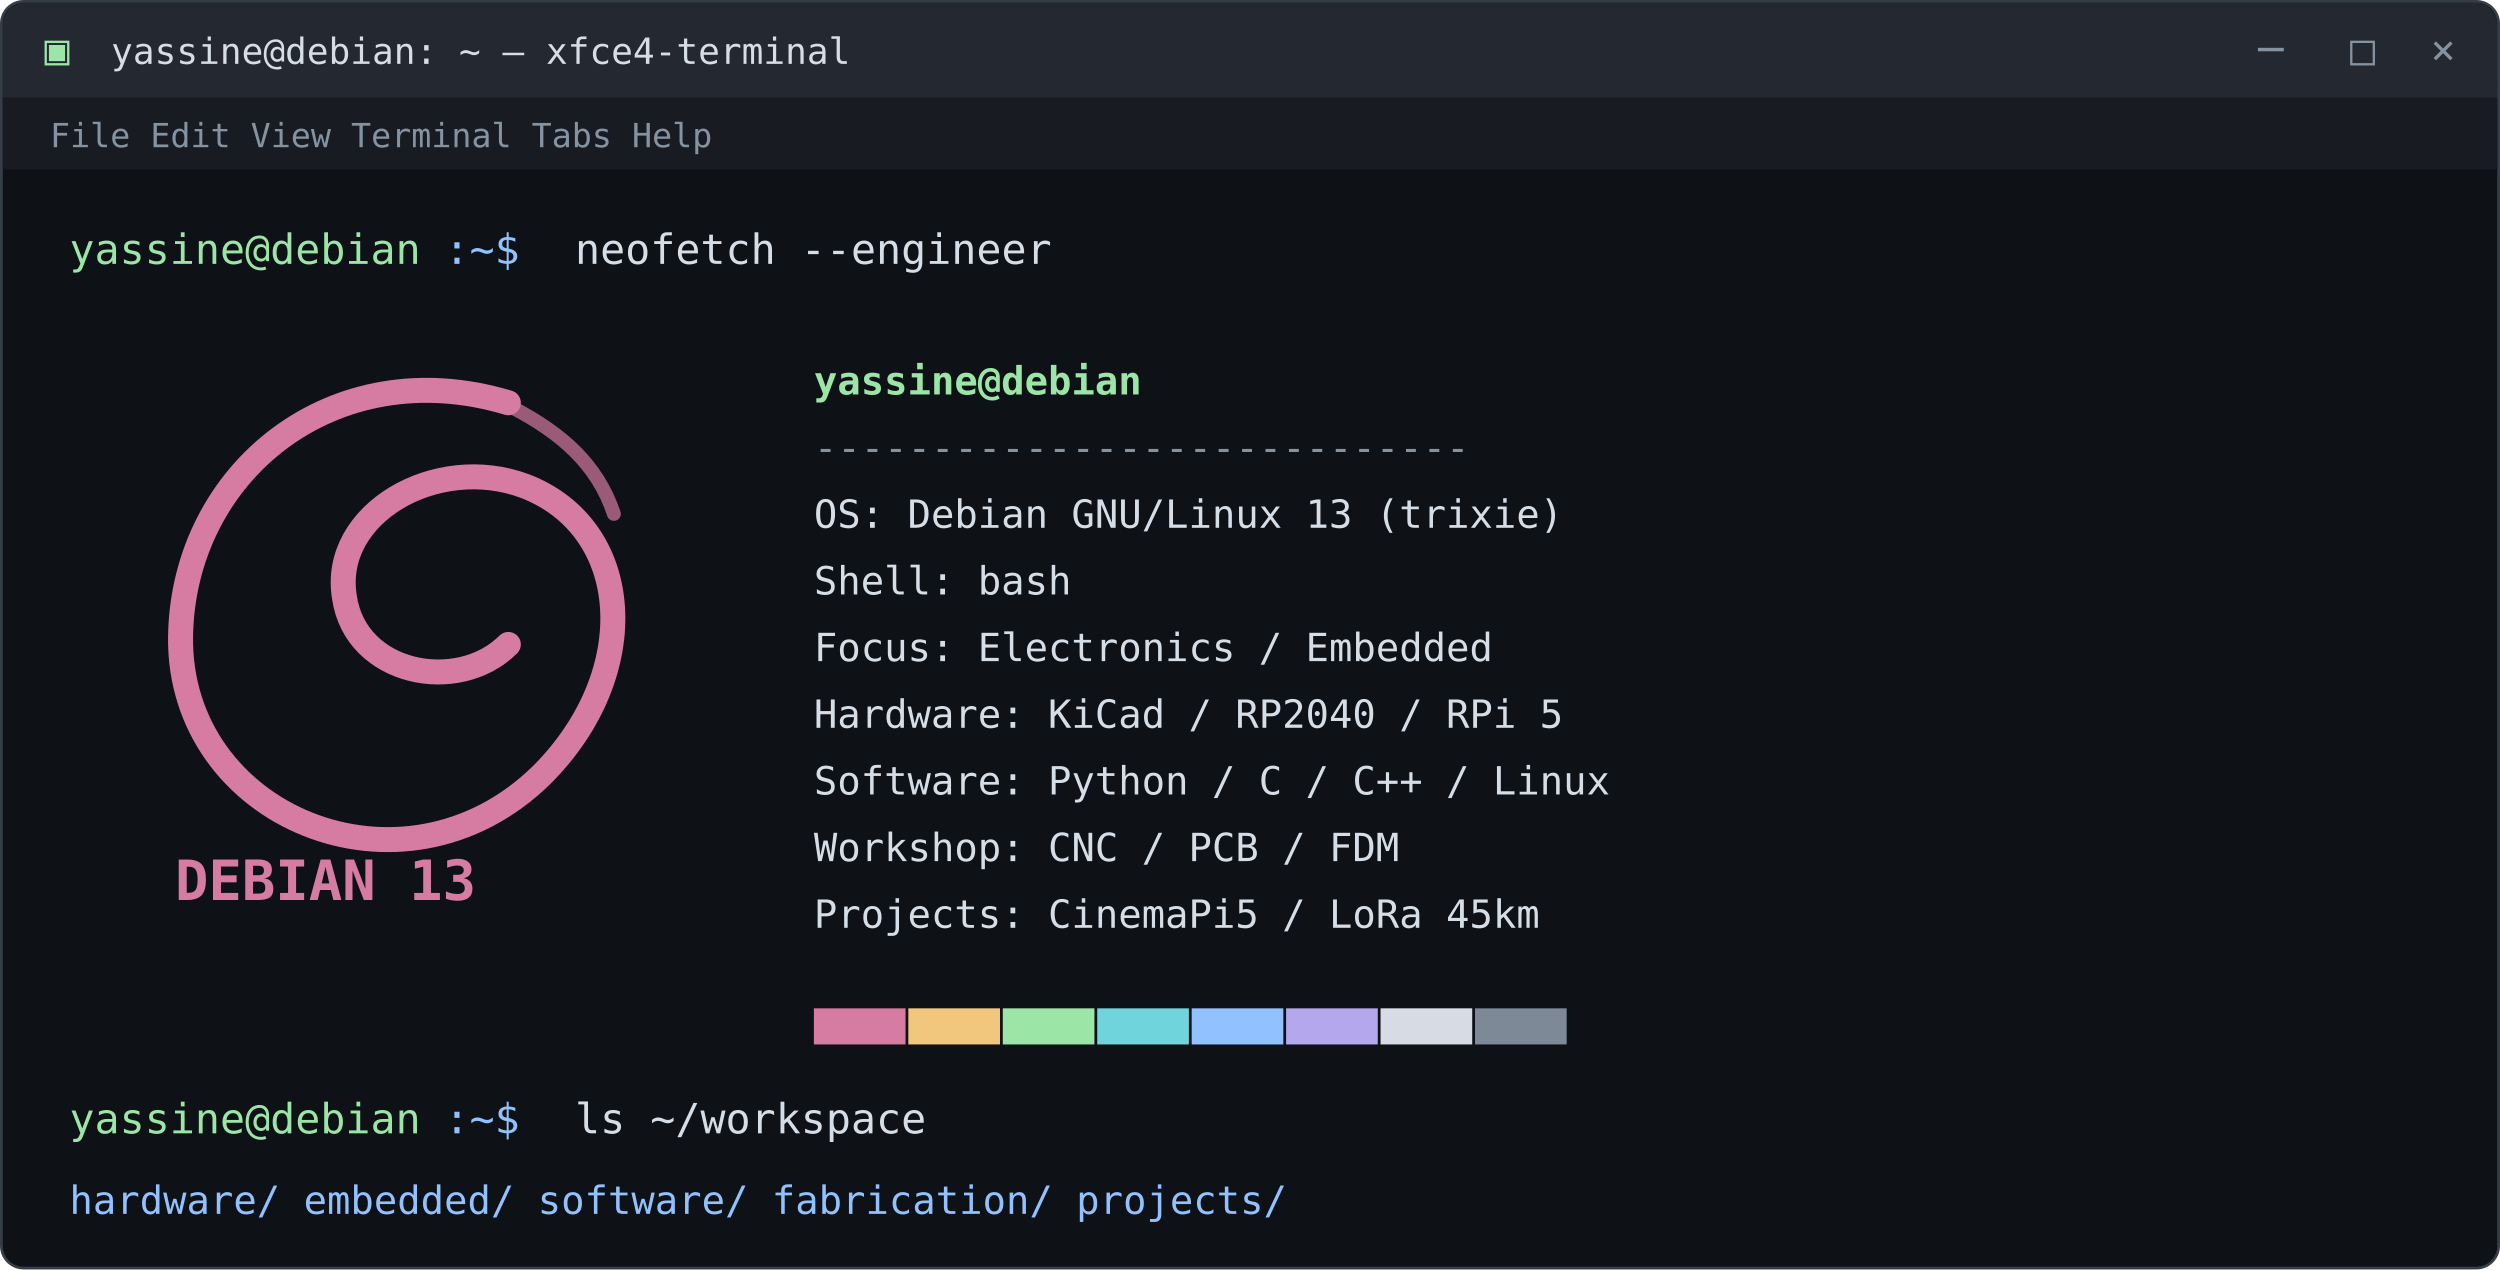
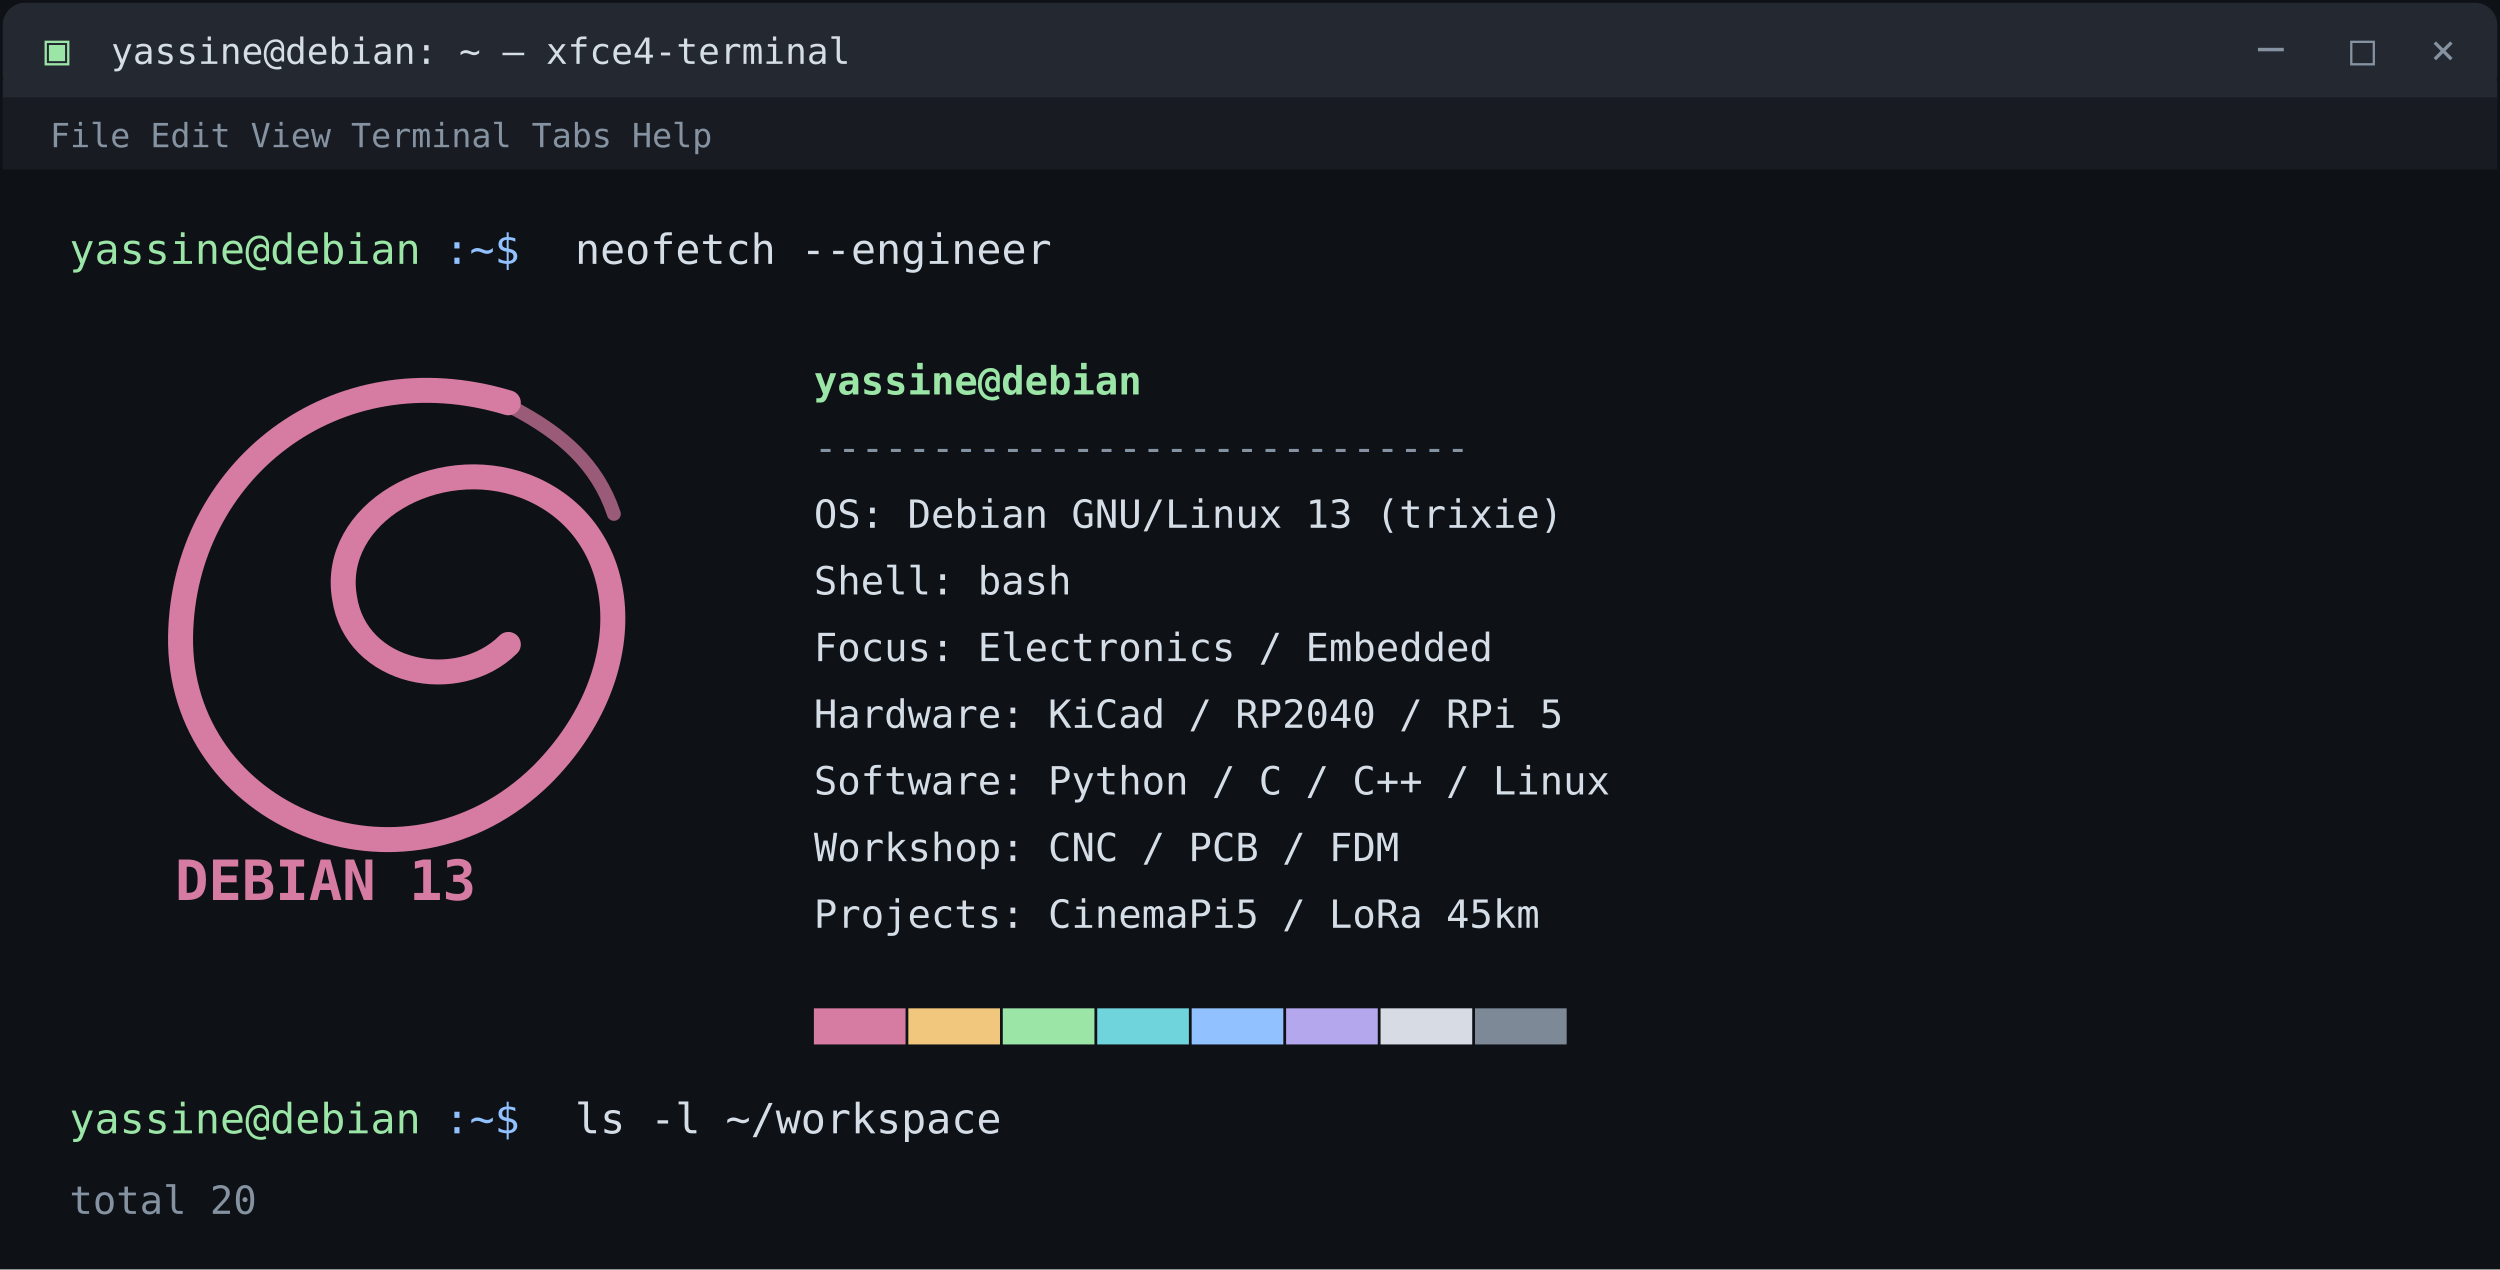
<svg xmlns="http://www.w3.org/2000/svg" width="900" height="457" viewBox="0 0 900 457" role="img">
  <style>text{font-family:'DejaVu Sans Mono','Liberation Mono',Consolas,monospace} @keyframes blink{0%,49%{opacity:1}50%,100%{opacity:0}} .cursor{animation:blink 1.1s steps(1) infinite}@media(prefers-reduced-motion:reduce){.cursor{animation:none}}</style>
-   <rect x="0.5" y="0.5" width="899" height="456" fill="#0e1116" rx="8" stroke="#353d47" />
+   <rect x="0" y="0" width="900" height="457" fill="#0e1116" />
  <rect x="1" y="1" width="898" height="34" fill="#242830" rx="8" />
  <rect x="1" y="29" width="898" height="7" fill="#242830" />
  <rect x="1" y="35" width="898" height="26" fill="#181c22" />
  <text x="16" y="23" fill="#9be5a7" font-size="15" font-weight="700">▣</text>
  <text x="40" y="23" fill="#d5dde6" font-size="13" font-weight="400">yassine@debian: ~ — xfce4-terminal</text>
  <text x="813" y="23" fill="#8592a1" font-size="15" font-weight="400">─</text>
  <text x="846" y="23" fill="#8592a1" font-size="15" font-weight="400">□</text>
  <text x="875" y="23" fill="#8592a1" font-size="15" font-weight="400">×</text>
  <text x="18" y="53" fill="#8592a1" font-size="12" font-weight="400">File   Edit   View   Terminal   Tabs   Help</text>
  <text x="25" y="95" fill="#9be5a7" font-size="15" font-weight="400">yassine@debian</text>
  <text x="160" y="95" fill="#91c2ff" font-size="15" font-weight="400">:~$</text>
  <defs>
    <clipPath id="typing">
      <rect x="207" y="74" width="203" height="26">
        <animate attributeName="width" values="0;0;35;70;110;150;203" keyTimes="0;0.18;0.36;0.52;0.68;0.84;1" dur="2.3s" fill="freeze" />
      </rect>
    </clipPath>
  </defs>
  <g clip-path="url(#typing)">
    <text x="207" y="95" fill="#d5dde6" font-size="15" font-weight="400">neofetch --engineer</text>
  </g>
  <g transform="translate(58 138)" stroke="#d67ba1" stroke-width="9" stroke-linecap="round" fill="none">
    <path d="M125 7C62 -12 8 32 7 91c-1 65 80 99 130 50 37-37 33-89-6-104-32-12-70 10-65 40 4 28 41 35 59 17" />
    <path d="M127 9c17 9 30 20 36 38" opacity=".7" stroke-width="5" />
  </g>
  <text x="63" y="324" fill="#d67ba1" font-size="20" font-weight="700">DEBIAN 13</text>
  <text x="293" y="142" fill="#9be5a7" font-size="14" font-weight="700">yassine@debian</text>
  <text x="293" y="166" fill="#8592a1" font-size="14" font-weight="400">----------------------------</text>
  <text x="293" y="190" fill="#d5dde6" font-size="14" font-weight="400">OS:        Debian GNU/Linux 13 (trixie)</text>
  <text x="293" y="214" fill="#d5dde6" font-size="14" font-weight="400">Shell:     bash</text>
  <text x="293" y="238" fill="#d5dde6" font-size="14" font-weight="400">Focus:     Electronics / Embedded</text>
  <text x="293" y="262" fill="#d5dde6" font-size="14" font-weight="400">Hardware:  KiCad / RP2040 / RPi 5</text>
  <text x="293" y="286" fill="#d5dde6" font-size="14" font-weight="400">Software:  Python / C / C++ / Linux</text>
  <text x="293" y="310" fill="#d5dde6" font-size="14" font-weight="400">Workshop:  CNC / PCB / FDM</text>
  <text x="293" y="334" fill="#d5dde6" font-size="14" font-weight="400">Projects:  CinemaPi5 / LoRa 45km</text>
  <rect x="293" y="363" width="33" height="13" fill="#d67ba1" />
  <rect x="327" y="363" width="33" height="13" fill="#f1c77e" />
  <rect x="361" y="363" width="33" height="13" fill="#9be5a7" />
  <rect x="395" y="363" width="33" height="13" fill="#6fd4dc" />
  <rect x="429" y="363" width="33" height="13" fill="#91c2ff" />
  <rect x="463" y="363" width="33" height="13" fill="#b4a7ee" />
  <rect x="497" y="363" width="33" height="13" fill="#d7dce4" />
  <rect x="531" y="363" width="33" height="13" fill="#7e8997" />
  <text x="25" y="408" fill="#9be5a7" font-size="15" font-weight="400">yassine@debian</text>
  <text x="160" y="408" fill="#91c2ff" font-size="15" font-weight="400">:~$</text>
-   <text x="207" y="408" fill="#d5dde6" font-size="15" font-weight="400">ls ~/workspace</text>
-   <text x="25" y="437" fill="#91c2ff" font-size="14" font-weight="400">hardware/ embedded/ software/ fabrication/ projects/</text>
+   <text x="207" y="408" fill="#d5dde6" font-size="15" font-weight="400">ls -l ~/workspace</text>
+   <text x="25" y="437" fill="#8592a1" font-size="14" font-weight="400">total 20</text>
</svg>
